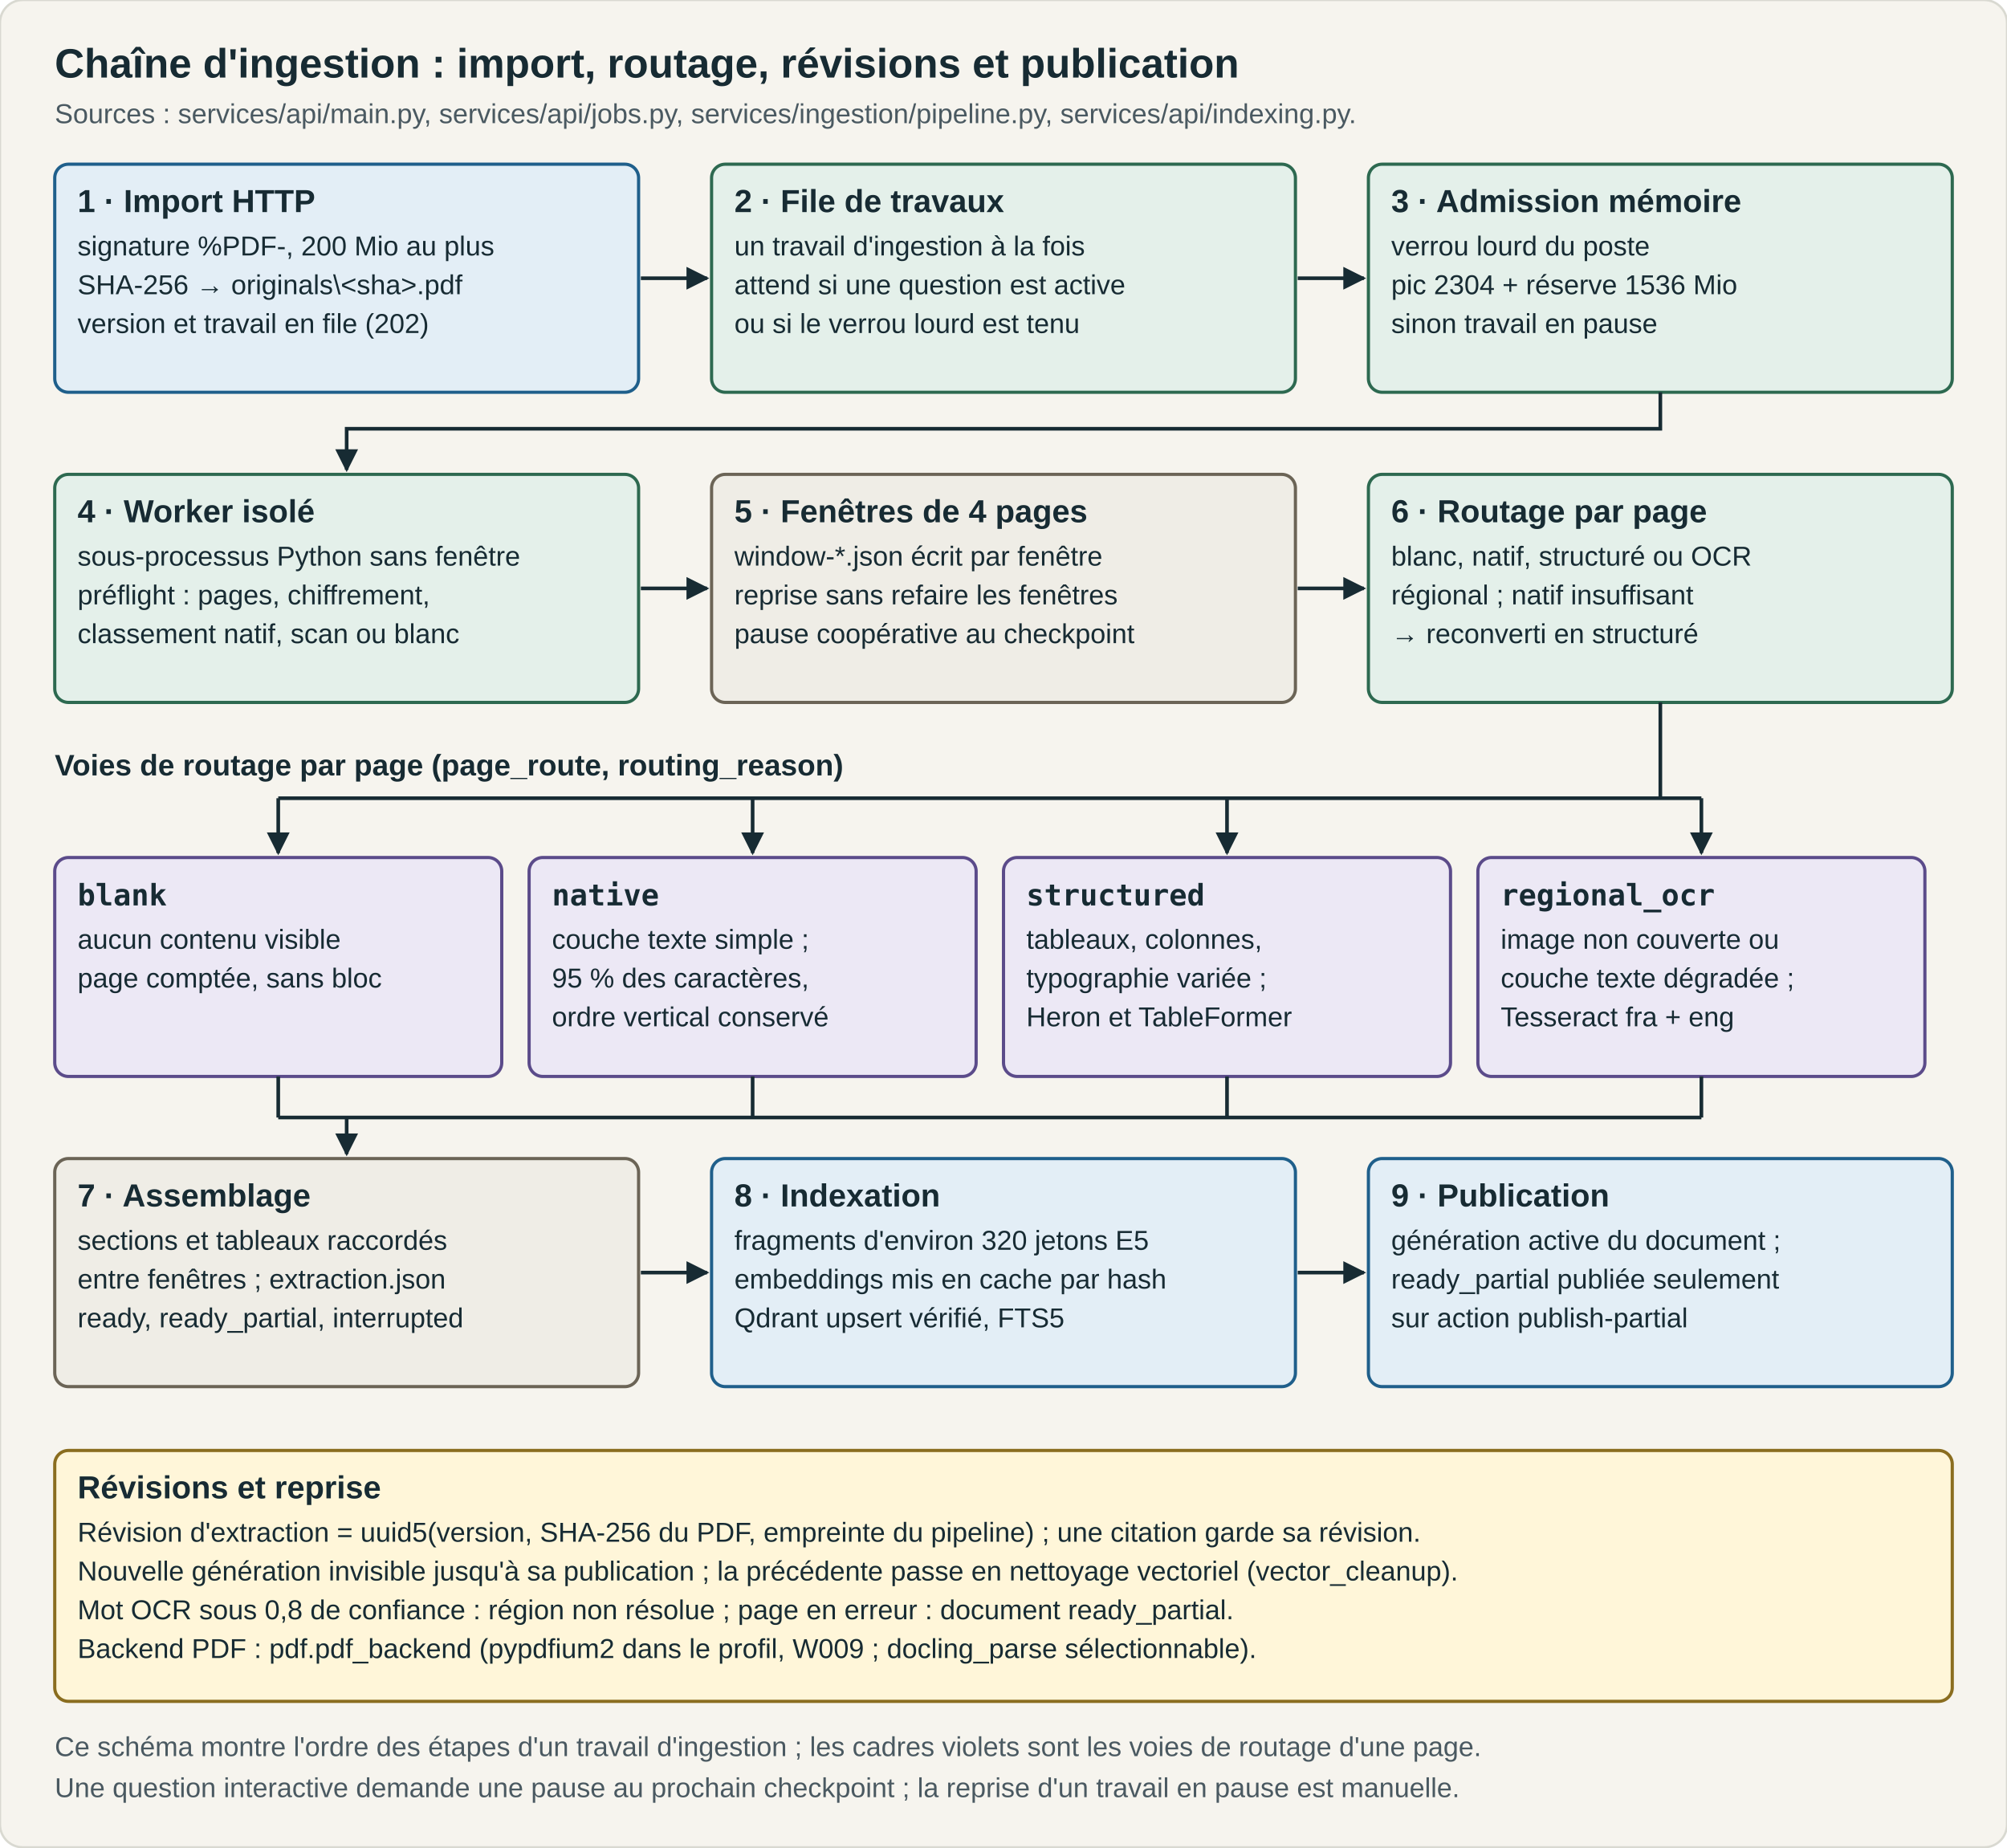
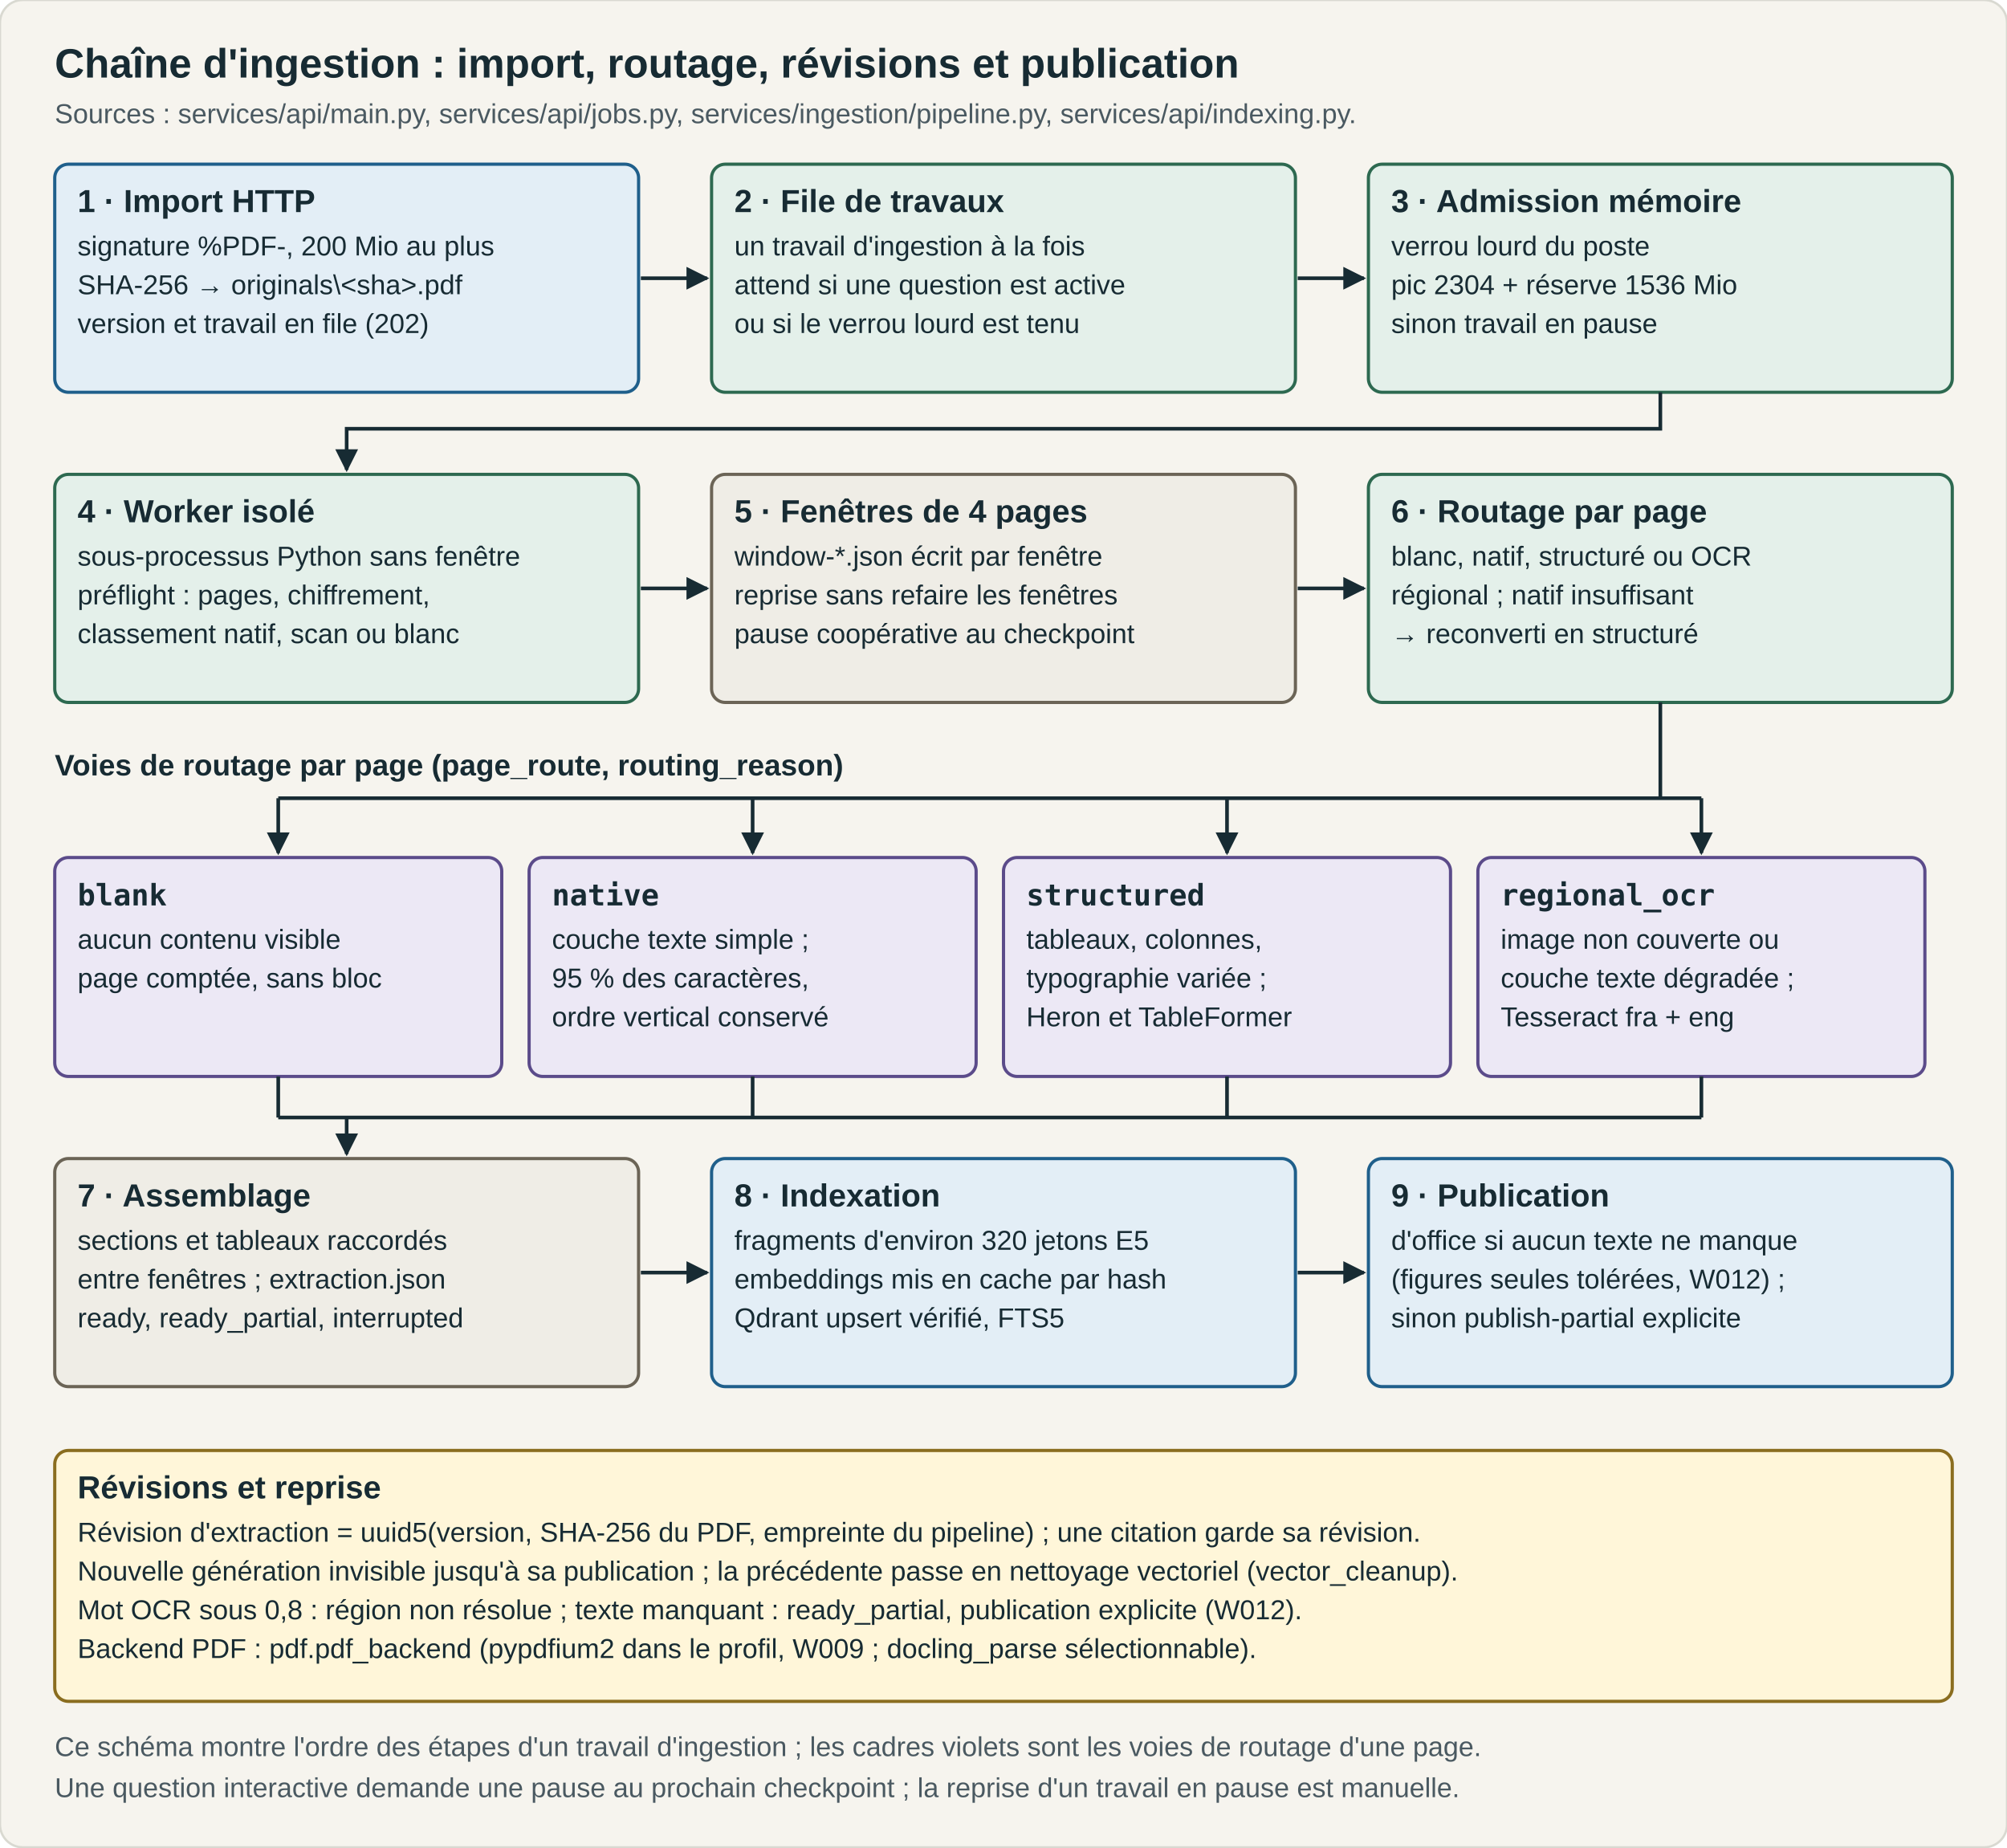
<svg xmlns="http://www.w3.org/2000/svg" width="880" height="810" viewBox="0 0 880 810" role="img" aria-labelledby="ingestion-title ingestion-desc" font-family="'Segoe UI', system-ui, -apple-system, 'Helvetica Neue', Arial, sans-serif">
  <defs>
    <marker id="ingestion-head-172b33" viewBox="0 0 10 10" refX="9" refY="5" markerWidth="10" markerHeight="10" markerUnits="userSpaceOnUse" orient="auto-start-reverse">
      <path d="M0,0 L10,5 L0,10 z" fill="#172B33" />
    </marker>
  </defs>
  <rect x="0" y="0" width="880" height="810" rx="10" fill="#F6F4EE" stroke="#D9D9D1" />
  <text x="24" y="34" font-size="18" fill="#172B33" font-weight="600">Chaîne d'ingestion : import, routage, révisions et publication</text>
  <text x="24" y="54" font-size="12" fill="#4A5961">Sources : services/api/main.py, services/api/jobs.py, services/ingestion/pipeline.py, services/api/indexing.py.</text>
  <rect x="24" y="72" width="256" height="100" rx="6" fill="#E3EEF6" stroke="#1F5F8B" stroke-width="1.4" />
  <text x="34" y="93" font-size="14" fill="#172B33" font-weight="600">1 · Import HTTP</text>
  <text x="34" y="112" font-size="12" fill="#172B33">signature %PDF-, 200 Mio au plus</text>
  <text x="34" y="129" font-size="12" fill="#172B33">SHA-256 → originals\&lt;sha&gt;.pdf</text>
  <text x="34" y="146" font-size="12" fill="#172B33">version et travail en file (202)</text>
  <rect x="312" y="72" width="256" height="100" rx="6" fill="#E4F0EA" stroke="#2D6950" stroke-width="1.4" />
  <text x="322" y="93" font-size="14" fill="#172B33" font-weight="600">2 · File de travaux</text>
  <text x="322" y="112" font-size="12" fill="#172B33">un travail d'ingestion à la fois</text>
  <text x="322" y="129" font-size="12" fill="#172B33">attend si une question est active</text>
  <text x="322" y="146" font-size="12" fill="#172B33">ou si le verrou lourd est tenu</text>
  <rect x="600" y="72" width="256" height="100" rx="6" fill="#E4F0EA" stroke="#2D6950" stroke-width="1.4" />
  <text x="610" y="93" font-size="14" fill="#172B33" font-weight="600">3 · Admission mémoire</text>
  <text x="610" y="112" font-size="12" fill="#172B33">verrou lourd du poste</text>
  <text x="610" y="129" font-size="12" fill="#172B33">pic 2304 + réserve 1536 Mio</text>
  <text x="610" y="146" font-size="12" fill="#172B33">sinon travail en pause</text>
  <polyline points="281,122 310,122" fill="none" stroke="#172B33" stroke-width="1.6" marker-end="url(#ingestion-head-172b33)" />
  <polyline points="569,122 598,122" fill="none" stroke="#172B33" stroke-width="1.6" marker-end="url(#ingestion-head-172b33)" />
  <polyline points="728,172 728,188 152,188 152,206" fill="none" stroke="#172B33" stroke-width="1.6" marker-end="url(#ingestion-head-172b33)" />
  <rect x="24" y="208" width="256" height="100" rx="6" fill="#E4F0EA" stroke="#2D6950" stroke-width="1.4" />
  <text x="34" y="229" font-size="14" fill="#172B33" font-weight="600">4 · Worker isolé</text>
  <text x="34" y="248" font-size="12" fill="#172B33">sous-processus Python sans fenêtre</text>
  <text x="34" y="265" font-size="12" fill="#172B33">préflight : pages, chiffrement,</text>
  <text x="34" y="282" font-size="12" fill="#172B33">classement natif, scan ou blanc</text>
  <rect x="312" y="208" width="256" height="100" rx="6" fill="#EFEDE6" stroke="#6B6456" stroke-width="1.4" />
  <text x="322" y="229" font-size="14" fill="#172B33" font-weight="600">5 · Fenêtres de 4 pages</text>
  <text x="322" y="248" font-size="12" fill="#172B33">window-*.json écrit par fenêtre</text>
  <text x="322" y="265" font-size="12" fill="#172B33">reprise sans refaire les fenêtres</text>
  <text x="322" y="282" font-size="12" fill="#172B33">pause coopérative au checkpoint</text>
  <rect x="600" y="208" width="256" height="100" rx="6" fill="#E4F0EA" stroke="#2D6950" stroke-width="1.4" />
  <text x="610" y="229" font-size="14" fill="#172B33" font-weight="600">6 · Routage par page</text>
  <text x="610" y="248" font-size="12" fill="#172B33">blanc, natif, structuré ou OCR</text>
  <text x="610" y="265" font-size="12" fill="#172B33">régional ; natif insuffisant</text>
  <text x="610" y="282" font-size="12" fill="#172B33">→ reconverti en structuré</text>
  <polyline points="281,258 310,258" fill="none" stroke="#172B33" stroke-width="1.6" marker-end="url(#ingestion-head-172b33)" />
  <polyline points="569,258 598,258" fill="none" stroke="#172B33" stroke-width="1.6" marker-end="url(#ingestion-head-172b33)" />
  <polyline points="728,308 728,350" fill="none" stroke="#172B33" stroke-width="1.6" />
  <polyline points="122,350 746,350" fill="none" stroke="#172B33" stroke-width="1.6" />
  <polyline points="122,350 122,374" fill="none" stroke="#172B33" stroke-width="1.6" marker-end="url(#ingestion-head-172b33)" />
  <polyline points="330,350 330,374" fill="none" stroke="#172B33" stroke-width="1.6" marker-end="url(#ingestion-head-172b33)" />
  <polyline points="538,350 538,374" fill="none" stroke="#172B33" stroke-width="1.6" marker-end="url(#ingestion-head-172b33)" />
  <polyline points="746,350 746,374" fill="none" stroke="#172B33" stroke-width="1.6" marker-end="url(#ingestion-head-172b33)" />
  <text x="24" y="340" font-size="13" fill="#172B33" font-weight="600">Voies de routage par page (page_route, routing_reason)</text>
  <rect x="24" y="376" width="196" height="96" rx="6" fill="#ECE8F5" stroke="#5B4B8A" stroke-width="1.4" />
  <text x="34" y="397" font-size="13" fill="#172B33" font-weight="600" font-family="Consolas, 'Cascadia Mono', 'DejaVu Sans Mono', monospace">blank</text>
  <text x="34" y="416" font-size="12" fill="#172B33">aucun contenu visible</text>
  <text x="34" y="433" font-size="12" fill="#172B33">page comptée, sans bloc</text>
  <rect x="232" y="376" width="196" height="96" rx="6" fill="#ECE8F5" stroke="#5B4B8A" stroke-width="1.4" />
  <text x="242" y="397" font-size="13" fill="#172B33" font-weight="600" font-family="Consolas, 'Cascadia Mono', 'DejaVu Sans Mono', monospace">native</text>
  <text x="242" y="416" font-size="12" fill="#172B33">couche texte simple ;</text>
  <text x="242" y="433" font-size="12" fill="#172B33">95 % des caractères,</text>
  <text x="242" y="450" font-size="12" fill="#172B33">ordre vertical conservé</text>
  <rect x="440" y="376" width="196" height="96" rx="6" fill="#ECE8F5" stroke="#5B4B8A" stroke-width="1.4" />
  <text x="450" y="397" font-size="13" fill="#172B33" font-weight="600" font-family="Consolas, 'Cascadia Mono', 'DejaVu Sans Mono', monospace">structured</text>
  <text x="450" y="416" font-size="12" fill="#172B33">tableaux, colonnes,</text>
  <text x="450" y="433" font-size="12" fill="#172B33">typographie variée ;</text>
  <text x="450" y="450" font-size="12" fill="#172B33">Heron et TableFormer</text>
  <rect x="648" y="376" width="196" height="96" rx="6" fill="#ECE8F5" stroke="#5B4B8A" stroke-width="1.4" />
  <text x="658" y="397" font-size="13" fill="#172B33" font-weight="600" font-family="Consolas, 'Cascadia Mono', 'DejaVu Sans Mono', monospace">regional_ocr</text>
  <text x="658" y="416" font-size="12" fill="#172B33">image non couverte ou</text>
  <text x="658" y="433" font-size="12" fill="#172B33">couche texte dégradée ;</text>
  <text x="658" y="450" font-size="12" fill="#172B33">Tesseract fra + eng</text>
  <polyline points="122,472 122,490" fill="none" stroke="#172B33" stroke-width="1.6" />
  <polyline points="330,472 330,490" fill="none" stroke="#172B33" stroke-width="1.6" />
  <polyline points="538,472 538,490" fill="none" stroke="#172B33" stroke-width="1.6" />
  <polyline points="746,472 746,490" fill="none" stroke="#172B33" stroke-width="1.6" />
  <polyline points="122,490 746,490" fill="none" stroke="#172B33" stroke-width="1.6" />
  <polyline points="152,490 152,506" fill="none" stroke="#172B33" stroke-width="1.6" marker-end="url(#ingestion-head-172b33)" />
  <rect x="24" y="508" width="256" height="100" rx="6" fill="#EFEDE6" stroke="#6B6456" stroke-width="1.4" />
  <text x="34" y="529" font-size="14" fill="#172B33" font-weight="600">7 · Assemblage</text>
  <text x="34" y="548" font-size="12" fill="#172B33">sections et tableaux raccordés</text>
  <text x="34" y="565" font-size="12" fill="#172B33">entre fenêtres ; extraction.json</text>
  <text x="34" y="582" font-size="12" fill="#172B33">ready, ready_partial, interrupted</text>
  <rect x="312" y="508" width="256" height="100" rx="6" fill="#E3EEF6" stroke="#1F5F8B" stroke-width="1.4" />
  <text x="322" y="529" font-size="14" fill="#172B33" font-weight="600">8 · Indexation</text>
  <text x="322" y="548" font-size="12" fill="#172B33">fragments d'environ 320 jetons E5</text>
  <text x="322" y="565" font-size="12" fill="#172B33">embeddings mis en cache par hash</text>
  <text x="322" y="582" font-size="12" fill="#172B33">Qdrant upsert vérifié, FTS5</text>
  <rect x="600" y="508" width="256" height="100" rx="6" fill="#E3EEF6" stroke="#1F5F8B" stroke-width="1.4" />
  <text x="610" y="529" font-size="14" fill="#172B33" font-weight="600">9 · Publication</text>
-   <text x="610" y="548" font-size="12" fill="#172B33">génération active du document ;</text>
-   <text x="610" y="565" font-size="12" fill="#172B33">ready_partial publiée seulement</text>
-   <text x="610" y="582" font-size="12" fill="#172B33">sur action publish-partial</text>
+   <text x="610" y="548" font-size="12" fill="#172B33">d'office si aucun texte ne manque</text>
+   <text x="610" y="565" font-size="12" fill="#172B33">(figures seules tolérées, W012) ;</text>
+   <text x="610" y="582" font-size="12" fill="#172B33">sinon publish-partial explicite</text>
  <polyline points="281,558 310,558" fill="none" stroke="#172B33" stroke-width="1.6" marker-end="url(#ingestion-head-172b33)" />
  <polyline points="569,558 598,558" fill="none" stroke="#172B33" stroke-width="1.6" marker-end="url(#ingestion-head-172b33)" />
  <rect x="24" y="636" width="832" height="110" rx="6" fill="#FFF6D9" stroke="#8A6D1F" stroke-width="1.4" />
  <text x="34" y="657" font-size="14" fill="#172B33" font-weight="600">Révisions et reprise</text>
  <text x="34" y="676" font-size="12" fill="#172B33">Révision d'extraction = uuid5(version, SHA-256 du PDF, empreinte du pipeline) ; une citation garde sa révision.</text>
  <text x="34" y="693" font-size="12" fill="#172B33">Nouvelle génération invisible jusqu'à sa publication ; la précédente passe en nettoyage vectoriel (vector_cleanup).</text>
-   <text x="34" y="710" font-size="12" fill="#172B33">Mot OCR sous 0,8 de confiance : région non résolue ; page en erreur : document ready_partial.</text>
+   <text x="34" y="710" font-size="12" fill="#172B33">Mot OCR sous 0,8 : région non résolue ; texte manquant : ready_partial, publication explicite (W012).</text>
  <text x="34" y="727" font-size="12" fill="#172B33">Backend PDF : pdf.pdf_backend (pypdfium2 dans le profil, W009 ; docling_parse sélectionnable).</text>
  <text x="24" y="770" font-size="12" fill="#4A5961">Ce schéma montre l'ordre des étapes d'un travail d'ingestion ; les cadres violets sont les voies de routage d'une page.</text>
  <text x="24" y="788" font-size="12" fill="#4A5961">Une question interactive demande une pause au prochain checkpoint ; la reprise d'un travail en pause est manuelle.</text>
</svg>
